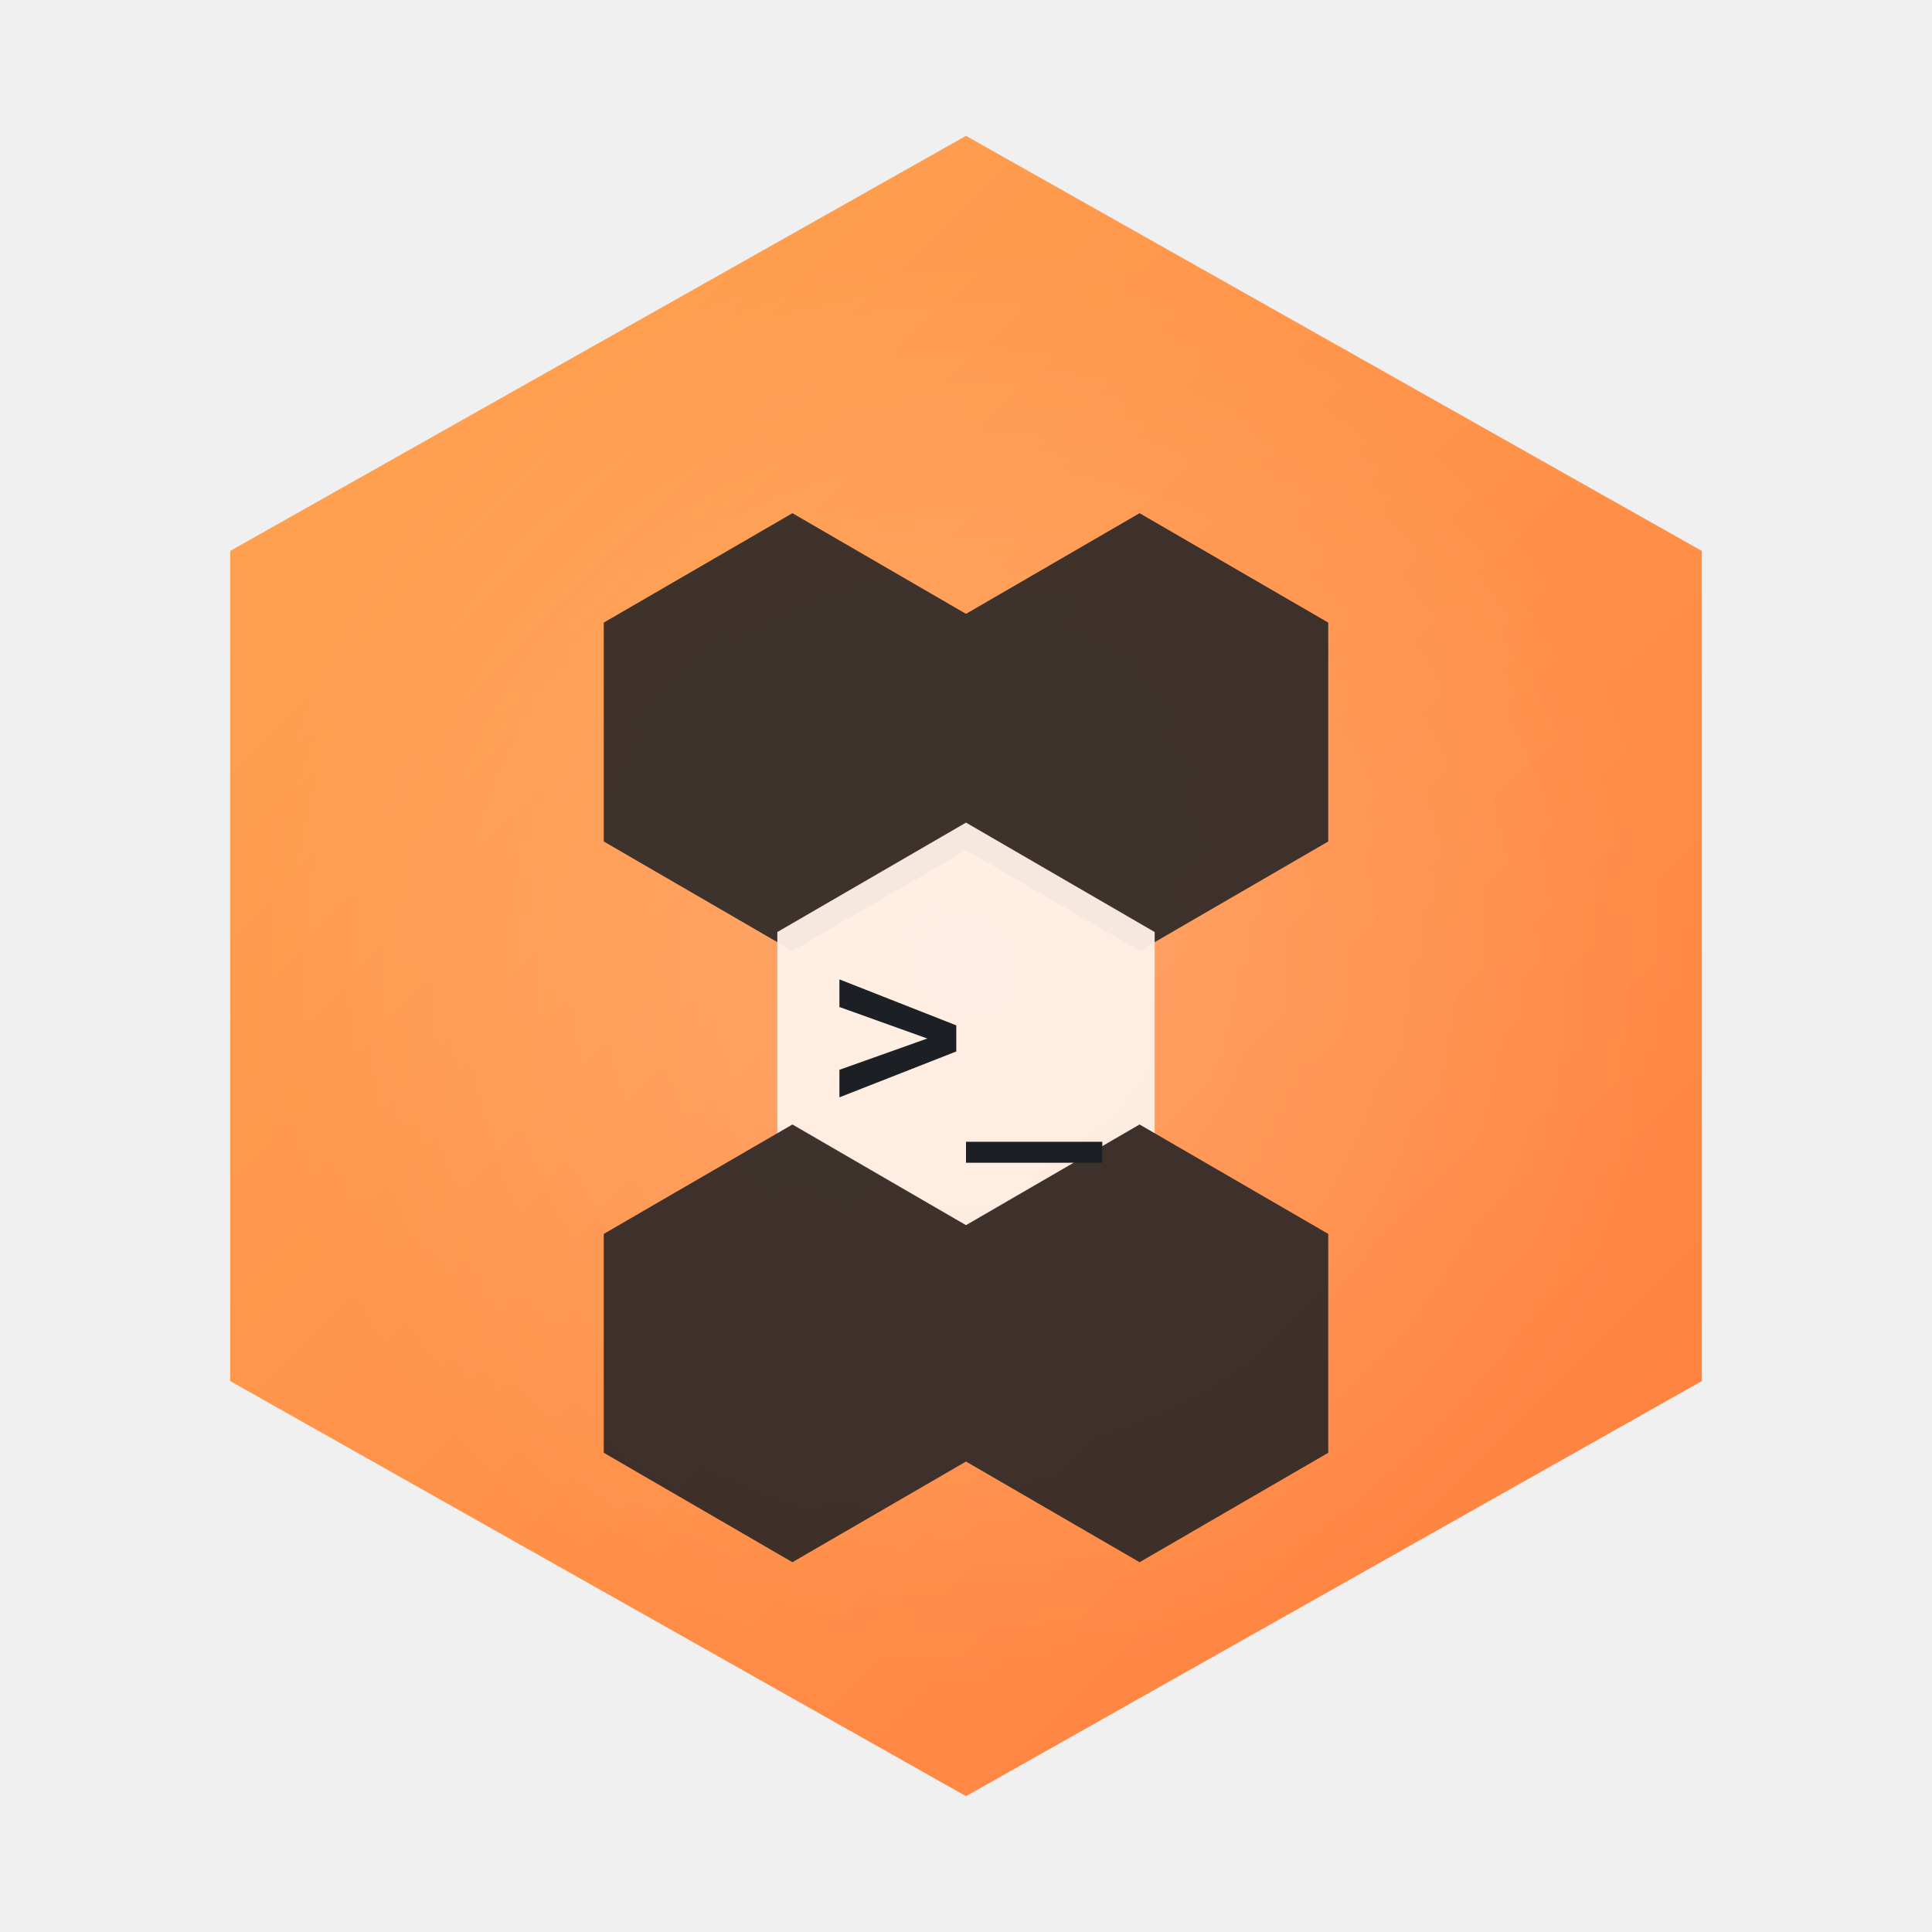
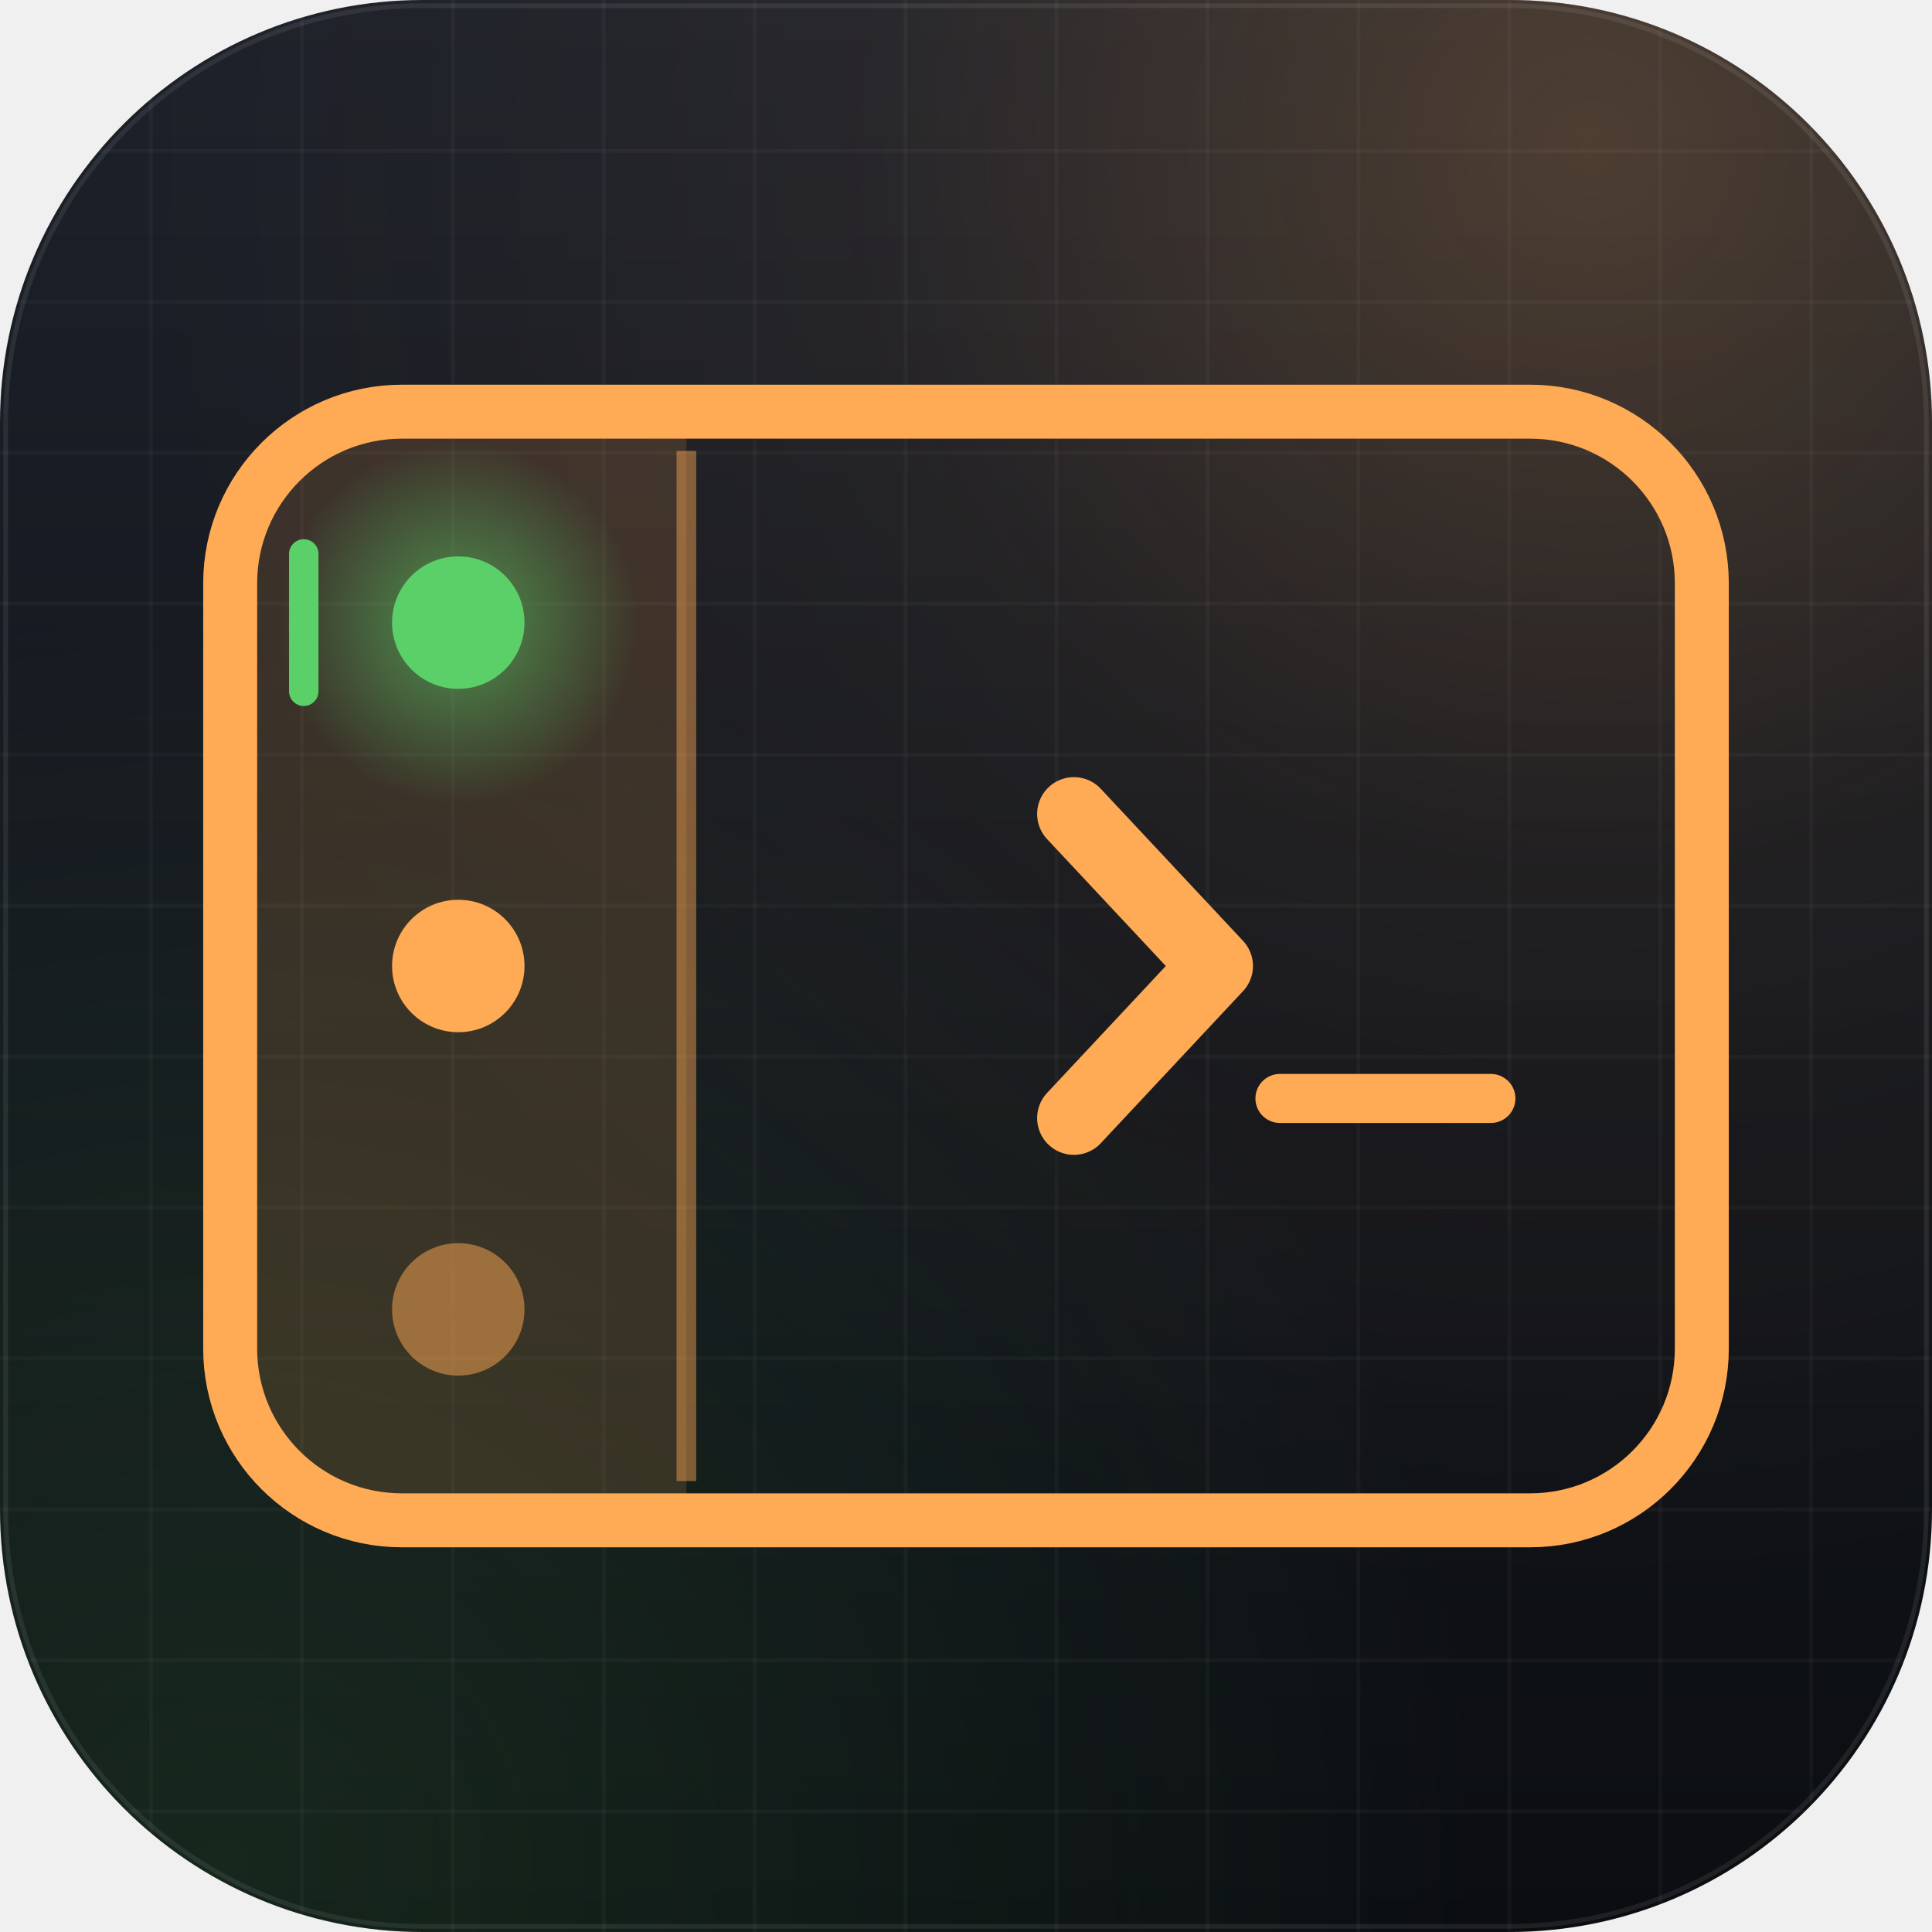
- <svg xmlns="http://www.w3.org/2000/svg" viewBox="0 0 1024 1024">
+ <svg xmlns="http://www.w3.org/2000/svg" width="1024" height="1024" viewBox="0 0 1024 1024">
  <defs>
-     <linearGradient id="hex" x1="0" y1="0" x2="1024" y2="1024" gradientUnits="userSpaceOnUse">
-       <stop offset="0" stop-color="#ffaa55" />
-       <stop offset="1" stop-color="#ff7a3d" />
+     <linearGradient id="bg" x1="0" y1="0" x2="0" y2="1">
+       <stop offset="0" stop-color="#1D212A" />
+       <stop offset="0.55" stop-color="#13161C" />
+       <stop offset="1" stop-color="#0B0D11" />
    </linearGradient>
-     <radialGradient id="cell" cx="512" cy="512" r="380" gradientUnits="userSpaceOnUse">
-       <stop offset="0" stop-color="#ffffff" stop-opacity="0.18" />
-       <stop offset="1" stop-color="#ffffff" stop-opacity="0" />
+     <radialGradient id="glow" cx="0.82" cy="0.08" r="0.75">
+       <stop offset="0" stop-color="#FFAA55" stop-opacity="0.22" />
+       <stop offset="0.5" stop-color="#FFAA55" stop-opacity="0.05" />
+       <stop offset="1" stop-color="#FFAA55" stop-opacity="0" />
    </radialGradient>
+     <radialGradient id="glow2" cx="0.12" cy="0.96" r="0.65">
+       <stop offset="0" stop-color="#5BD068" stop-opacity="0.13" />
+       <stop offset="1" stop-color="#5BD068" stop-opacity="0" />
+     </radialGradient>
+     <radialGradient id="liveGlow" cx="0.5" cy="0.5" r="0.5">
+       <stop offset="0" stop-color="#5BD068" stop-opacity="0.6" />
+       <stop offset="1" stop-color="#5BD068" stop-opacity="0" />
+     </radialGradient>
+     <clipPath id="sq">
+       <rect x="0" y="0" width="1024" height="1024" rx="224" />
+     </clipPath>
  </defs>
-   <polygon points="512,72 902,292 902,732 512,952 122,732 122,292" fill="url(#hex)" />
-   <polygon points="512,72 902,292 902,732 512,952 122,732 122,292" fill="url(#cell)" />
-   <g fill="#1c1f23" opacity="0.85">
-     <polygon points="320,330 420,272 520,330 520,446 420,504 320,446" />
-     <polygon points="504,330 604,272 704,330 704,446 604,504 504,446" />
-     <polygon points="412,494 512,436 612,494 612,610 512,668 412,610" fill="#ffffff" opacity="0.95" />
-     <polygon points="320,654 420,596 520,654 520,770 420,828 320,770" />
-     <polygon points="504,654 604,596 704,654 704,770 604,828 504,770" />
+   <g clip-path="url(#sq)">
+     <rect width="1024" height="1024" fill="url(#bg)" />
+     <g stroke="#FFFFFF" stroke-opacity="0.035" stroke-width="2">
+       <line x1="80" y1="0" x2="80" y2="1024" />
+       <line x1="160" y1="0" x2="160" y2="1024" />
+       <line x1="240" y1="0" x2="240" y2="1024" />
+       <line x1="320" y1="0" x2="320" y2="1024" />
+       <line x1="400" y1="0" x2="400" y2="1024" />
+       <line x1="480" y1="0" x2="480" y2="1024" />
+       <line x1="560" y1="0" x2="560" y2="1024" />
+       <line x1="640" y1="0" x2="640" y2="1024" />
+       <line x1="720" y1="0" x2="720" y2="1024" />
+       <line x1="800" y1="0" x2="800" y2="1024" />
+       <line x1="880" y1="0" x2="880" y2="1024" />
+       <line x1="960" y1="0" x2="960" y2="1024" />
+       <line x1="0" y1="80" x2="1024" y2="80" />
+       <line x1="0" y1="160" x2="1024" y2="160" />
+       <line x1="0" y1="240" x2="1024" y2="240" />
+       <line x1="0" y1="320" x2="1024" y2="320" />
+       <line x1="0" y1="400" x2="1024" y2="400" />
+       <line x1="0" y1="480" x2="1024" y2="480" />
+       <line x1="0" y1="560" x2="1024" y2="560" />
+       <line x1="0" y1="640" x2="1024" y2="640" />
+       <line x1="0" y1="720" x2="1024" y2="720" />
+       <line x1="0" y1="800" x2="1024" y2="800" />
+       <line x1="0" y1="880" x2="1024" y2="880" />
+       <line x1="0" y1="960" x2="1024" y2="960" />
+     </g>
+     <rect width="1024" height="1024" fill="url(#glow)" />
+     <rect width="1024" height="1024" fill="url(#glow2)" />
  </g>
-   <text x="512" y="588" text-anchor="middle" font-family="ui-monospace, SF Mono, Menlo, monospace" font-size="120" font-weight="700" fill="#1c1f23">&gt;_</text>
+   <rect x="3" y="3" width="1018" height="1018" rx="221" fill="none" stroke="#FFFFFF" stroke-opacity="0.08" stroke-width="2.5" />
+   <g transform="translate(512 512) scale(1.3) translate(-512 -512)">
+     <path d="M398 286 L282 286 Q212 286 212 356 L212 668 Q212 738 282 738 L398 738 Z" fill="#FFAA55" fill-opacity="0.15" />
+     <rect x="212" y="286" width="600" height="452" rx="70" fill="none" stroke="#FFAA55" stroke-width="22" />
+     <line x1="398" y1="302" x2="398" y2="722" stroke="#FFAA55" stroke-opacity="0.45" stroke-width="8" />
+     <circle cx="305" cy="372" r="74" fill="url(#liveGlow)" />
+     <rect x="236" y="338" width="12" height="68" rx="6" fill="#5BD068" />
+     <circle cx="305" cy="372" r="27" fill="#5BD068" />
+     <circle cx="305" cy="512" r="27" fill="#FFAA55" />
+     <circle cx="305" cy="652" r="27" fill="#FFAA55" fill-opacity="0.5" />
+     <path d="M556 450 L614 512 L556 574" fill="none" stroke="#FFAA55" stroke-width="30" stroke-linecap="round" stroke-linejoin="round" />
+     <rect x="630" y="556" width="106" height="20" rx="10" fill="#FFAA55" />
+   </g>
</svg>
